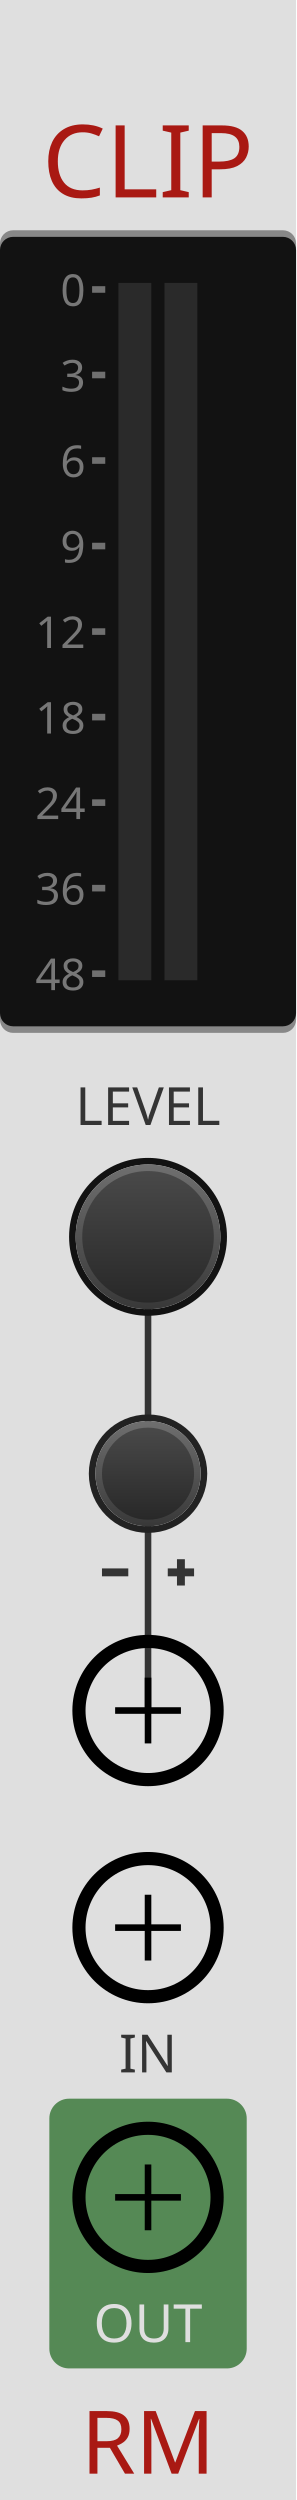
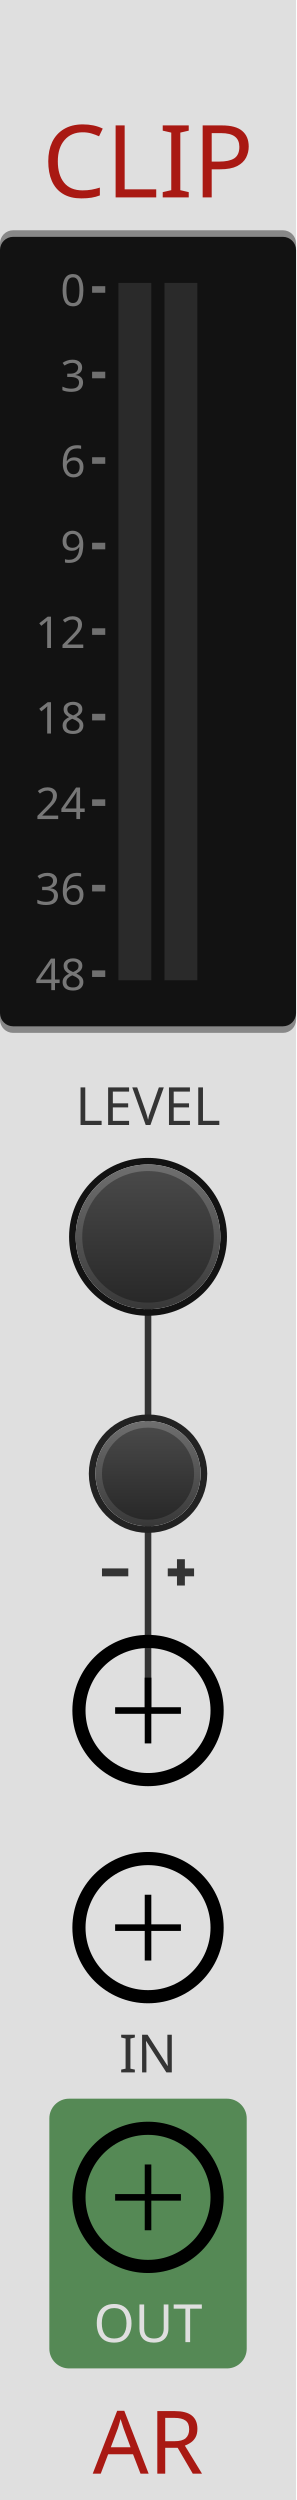
<svg xmlns="http://www.w3.org/2000/svg" xmlns:xlink="http://www.w3.org/1999/xlink" version="1.1" width="45" height="380" viewBox="0 0 45 380">
  <style>

    text.title {
      fill: #a91913;
      font-family: 'DIN Alternate';
      font-size: 11.5pt;
    }
    text.logo {
      fill: #a91913;
      font-family: 'DIN Alternate';
      font-size: 10pt;
    }
    text.big-label {
      fill: #343434;
      font-family: 'DIN Alternate';
      font-size: 7.5pt;
    }
    text.label {
      fill: #343434;
      font-family: 'DIN Alternate';
      font-size: 6pt;
    }
    text.output-label {
      fill: #dfdfdf;
      font-family: 'DIN Alternate';
      font-size: 6pt;
    }

    .background {
      fill: #dfdfdf;
    }
    .poly-output {
      fill: #558955;
    }
    .mono-output {
      fill: #636c9d;
    }

    polyline.icon {
      stroke: #343434;
      stroke-width: 1.2;
      fill: none;
    }
    polyline.connect {
      stroke: #343434;
      stroke-width: 1;
      fill: none;
    }

    rect.lcd-bg {
      fill: #121212;
    }
    rect.lcd-bg-frame {
      fill: #888888;
    }
    rect.lcd-bg-accent {
      fill: #2a2a2a;
    }
    text.lcd-label {
      fill: #777777;
      font-family: 'Monaco';
      font-size: 5pt;
    }
    polyline.lcd-tick {
      stroke: #707070;
      stroke-width: 1;
      fill: none;
    }

    .blueprint {
      stroke: black;
      fill: none;
    }

  </style>
  <defs>
    <linearGradient id="smallKnobLight" x1="0%" y1="0%" x2="0%" y2="100%">
      <stop offset="0%" stop-color="#6f6f6f" />
      <stop offset="100%" stop-color="#383838" />
    </linearGradient>
    <linearGradient id="smallKnobDark" x1="0%" y1="0%" x2="0%" y2="100%">
      <stop offset="0%" stop-color="#494949" />
      <stop offset="100%" stop-color="#282828" />
    </linearGradient>
    <linearGradient id="bigKnobLight" x1="0%" y1="0%" x2="0%" y2="100%">
      <stop offset="0%" stop-color="#888" />
      <stop offset="100%" stop-color="#333" />
    </linearGradient>
    <linearGradient id="bigKnobDark" x1="0%" y1="0%" x2="0%" y2="100%">
      <stop offset="0%" stop-color="#5c5c5c" />
      <stop offset="100%" stop-color="#282828" />
    </linearGradient>
    <symbol id="knob18">
      <g transform="translate(9 9)">
        <circle r="8.5" stroke="#222" fill="none" />
        <circle r="8" fill="url('#smallKnobLight')" />
        <circle r="7" fill="url('#smallKnobDark')" />
      </g>
    </symbol>
    <symbol id="knob24">
      <g transform="translate(12 12)">
        <circle r="11.5" stroke="#121212" fill="none" />
        <circle r="11" fill="url('#smallKnobLight')" />
        <circle r="10" fill="url('#smallKnobDark')" />
      </g>
    </symbol>
    <symbol id="knob45">
      <g transform="translate(22.5 22.5)">
        <circle r="22" fill="url('#bigKnobDark')" />
        <circle r="20" fill="url('#bigKnobLight')" />
      </g>
    </symbol>
    <symbol id="toggleButton">
      <g transform="translate(9 9)">
        <polyline points="-5,0 5,0" stroke-width="1" class="blueprint" />
        <polyline points="0,-5 0,5" stroke-width="1" class="blueprint" />
        <circle cx="0" cy="0" r="8.5" stroke-width="2" class="blueprint" />
      </g>
    </symbol>
    <symbol id="port">
      <g transform="translate(12 12)">
        <polyline points="-5,0 5,0" stroke-width="1" class="blueprint" />
        <polyline points="0,-5 0,5" stroke-width="1" class="blueprint" />
        <circle cx="0" cy="0" r="10.5" stroke-width="2" class="blueprint" />
      </g>
    </symbol>
    <symbol id="hswitch14">
      <rect x="1" y="1" rx="2" width="20" height="12" stroke-width="2" class="blueprint" />
      <g transform="translate(12 7)">
        <polyline points="-5,0 5,0" stroke-width="1" class="blueprint" />
        <polyline points="0,-5 0,5" stroke-width="1" class="blueprint" />
      </g>
    </symbol>
    <symbol id="meter-strip">
      <g transform="translate(20 4)">
        <rect x="-6" y="-1" width="5" height="106" class="lcd-bg-accent" />
        <rect x="1" y="-1" width="5" height="106" class="lcd-bg-accent" />
        <g transform="translate(-11 2.5)">
          <text x="0" y="0" class="lcd-label" text-anchor="end">0</text>
          <text x="0" y="13" class="lcd-label" text-anchor="end">3</text>
          <text x="0" y="26" class="lcd-label" text-anchor="end">6</text>
          <text x="0" y="39" class="lcd-label" text-anchor="end">9</text>
          <text x="0" y="52" class="lcd-label" text-anchor="end">12</text>
          <text x="0" y="65" class="lcd-label" text-anchor="end">18</text>
          <text x="0" y="78" class="lcd-label" text-anchor="end">24</text>
          <text x="0" y="91" class="lcd-label" text-anchor="end">36</text>
          <text x="0" y="104" class="lcd-label" text-anchor="end">48</text>
        </g>
        <g transform="translate(-10 0)">
          <polyline points="0   0 2   0" class="lcd-tick" />
          <polyline points="0  13 2  13" class="lcd-tick" />
          <polyline points="0  26 2  26" class="lcd-tick" />
          <polyline points="0  39 2  39" class="lcd-tick" />
          <polyline points="0  52 2  52" class="lcd-tick" />
          <polyline points="0  65 2  65" class="lcd-tick" />
          <polyline points="0  78 2  78" class="lcd-tick" />
          <polyline points="0  91 2  91" class="lcd-tick" />
          <polyline points="0 104 2 104" class="lcd-tick" />
        </g>
      </g>
    </symbol>
  </defs>
  <rect class="background" width="100%" height="100%" />
  <text class="title" x="50%" y="30" text-anchor="middle">CLIP</text>
-   <text class="logo" x="50%" y="376" text-anchor="middle">RM</text>
+   <text class="logo" x="50%" y="376" text-anchor="middle">AR</text>
  <rect x="0" y="35" width="45" height="122" rx="2" class="lcd-bg-frame" />
  <rect x="0" y="36" width="45" height="120" rx="2" class="lcd-bg" />
  <g transform="translate(24 44)">
    <use xlink:href="#meter-strip" transform="translate(-20 -4)" />
  </g>
  <g transform="translate(22.5 188)">
    <polyline points="0 0 0 72" class="connect" />
    <text x="0" y="-17" class="label" text-anchor="middle">LEVEL</text>
    <use xlink:href="#knob24" transform="translate(-12 -12)" />
  </g>
  <g transform="translate(22.5 224)">
    <g transform="translate(0 15)">
      <polyline points="-7 0 -3 0" class="icon" />
      <polyline points="7 0 3 0" class="icon" />
      <polyline points="5 -2 5 2" class="icon" />
    </g>
  </g>
  <g transform="translate(22.5 224)">
    <use xlink:href="#knob18" transform="translate(-9 -9)" />
  </g>
  <g transform="translate(22.5 260)">
    <use xlink:href="#port" transform="translate(-12 -12)" />
  </g>
  <g transform="translate(22.5 293)">
    <use xlink:href="#port" transform="translate(-12 -12)" />
    <text x="0" y="22" class="label" text-anchor="middle">IN</text>
  </g>
  <g transform="translate(22.5 334)">
    <rect x="-15" y="-15" width="30" height="41" rx="3" class="poly-output" />
    <use xlink:href="#port" transform="translate(-12 -12)" />
    <text x="0" y="22" class="output-label" text-anchor="middle">OUT</text>
  </g>
</svg>
